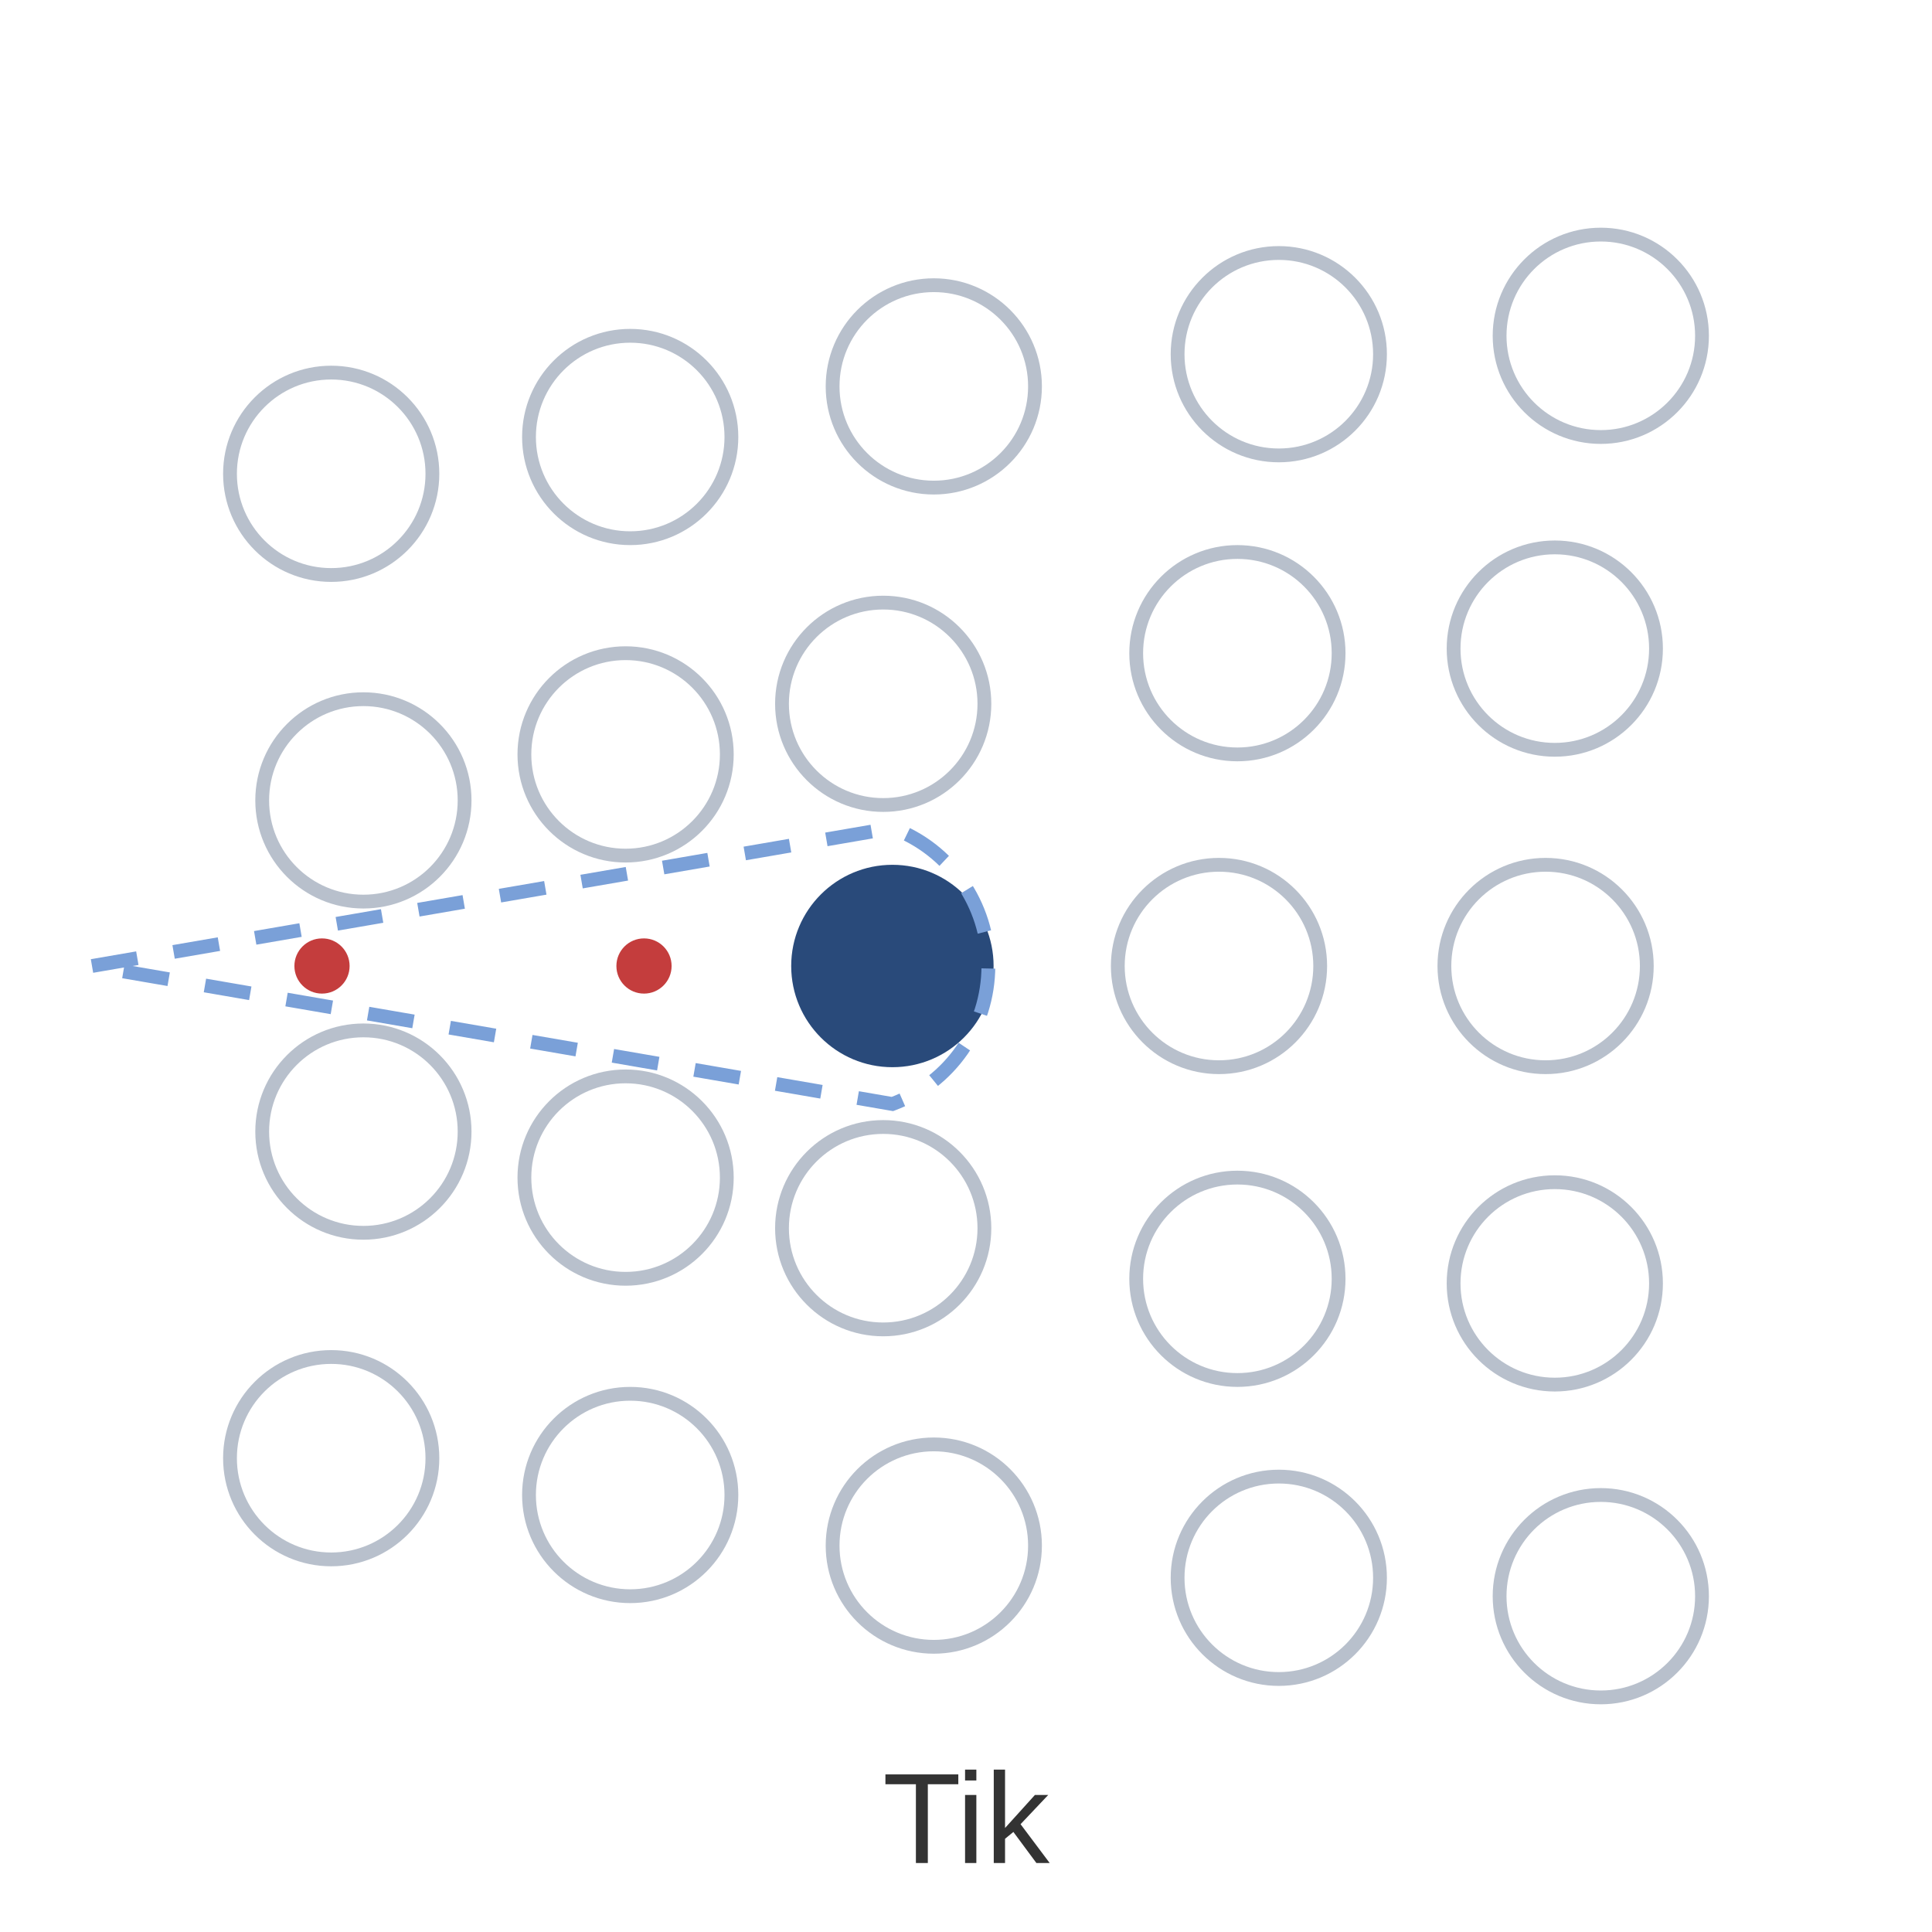
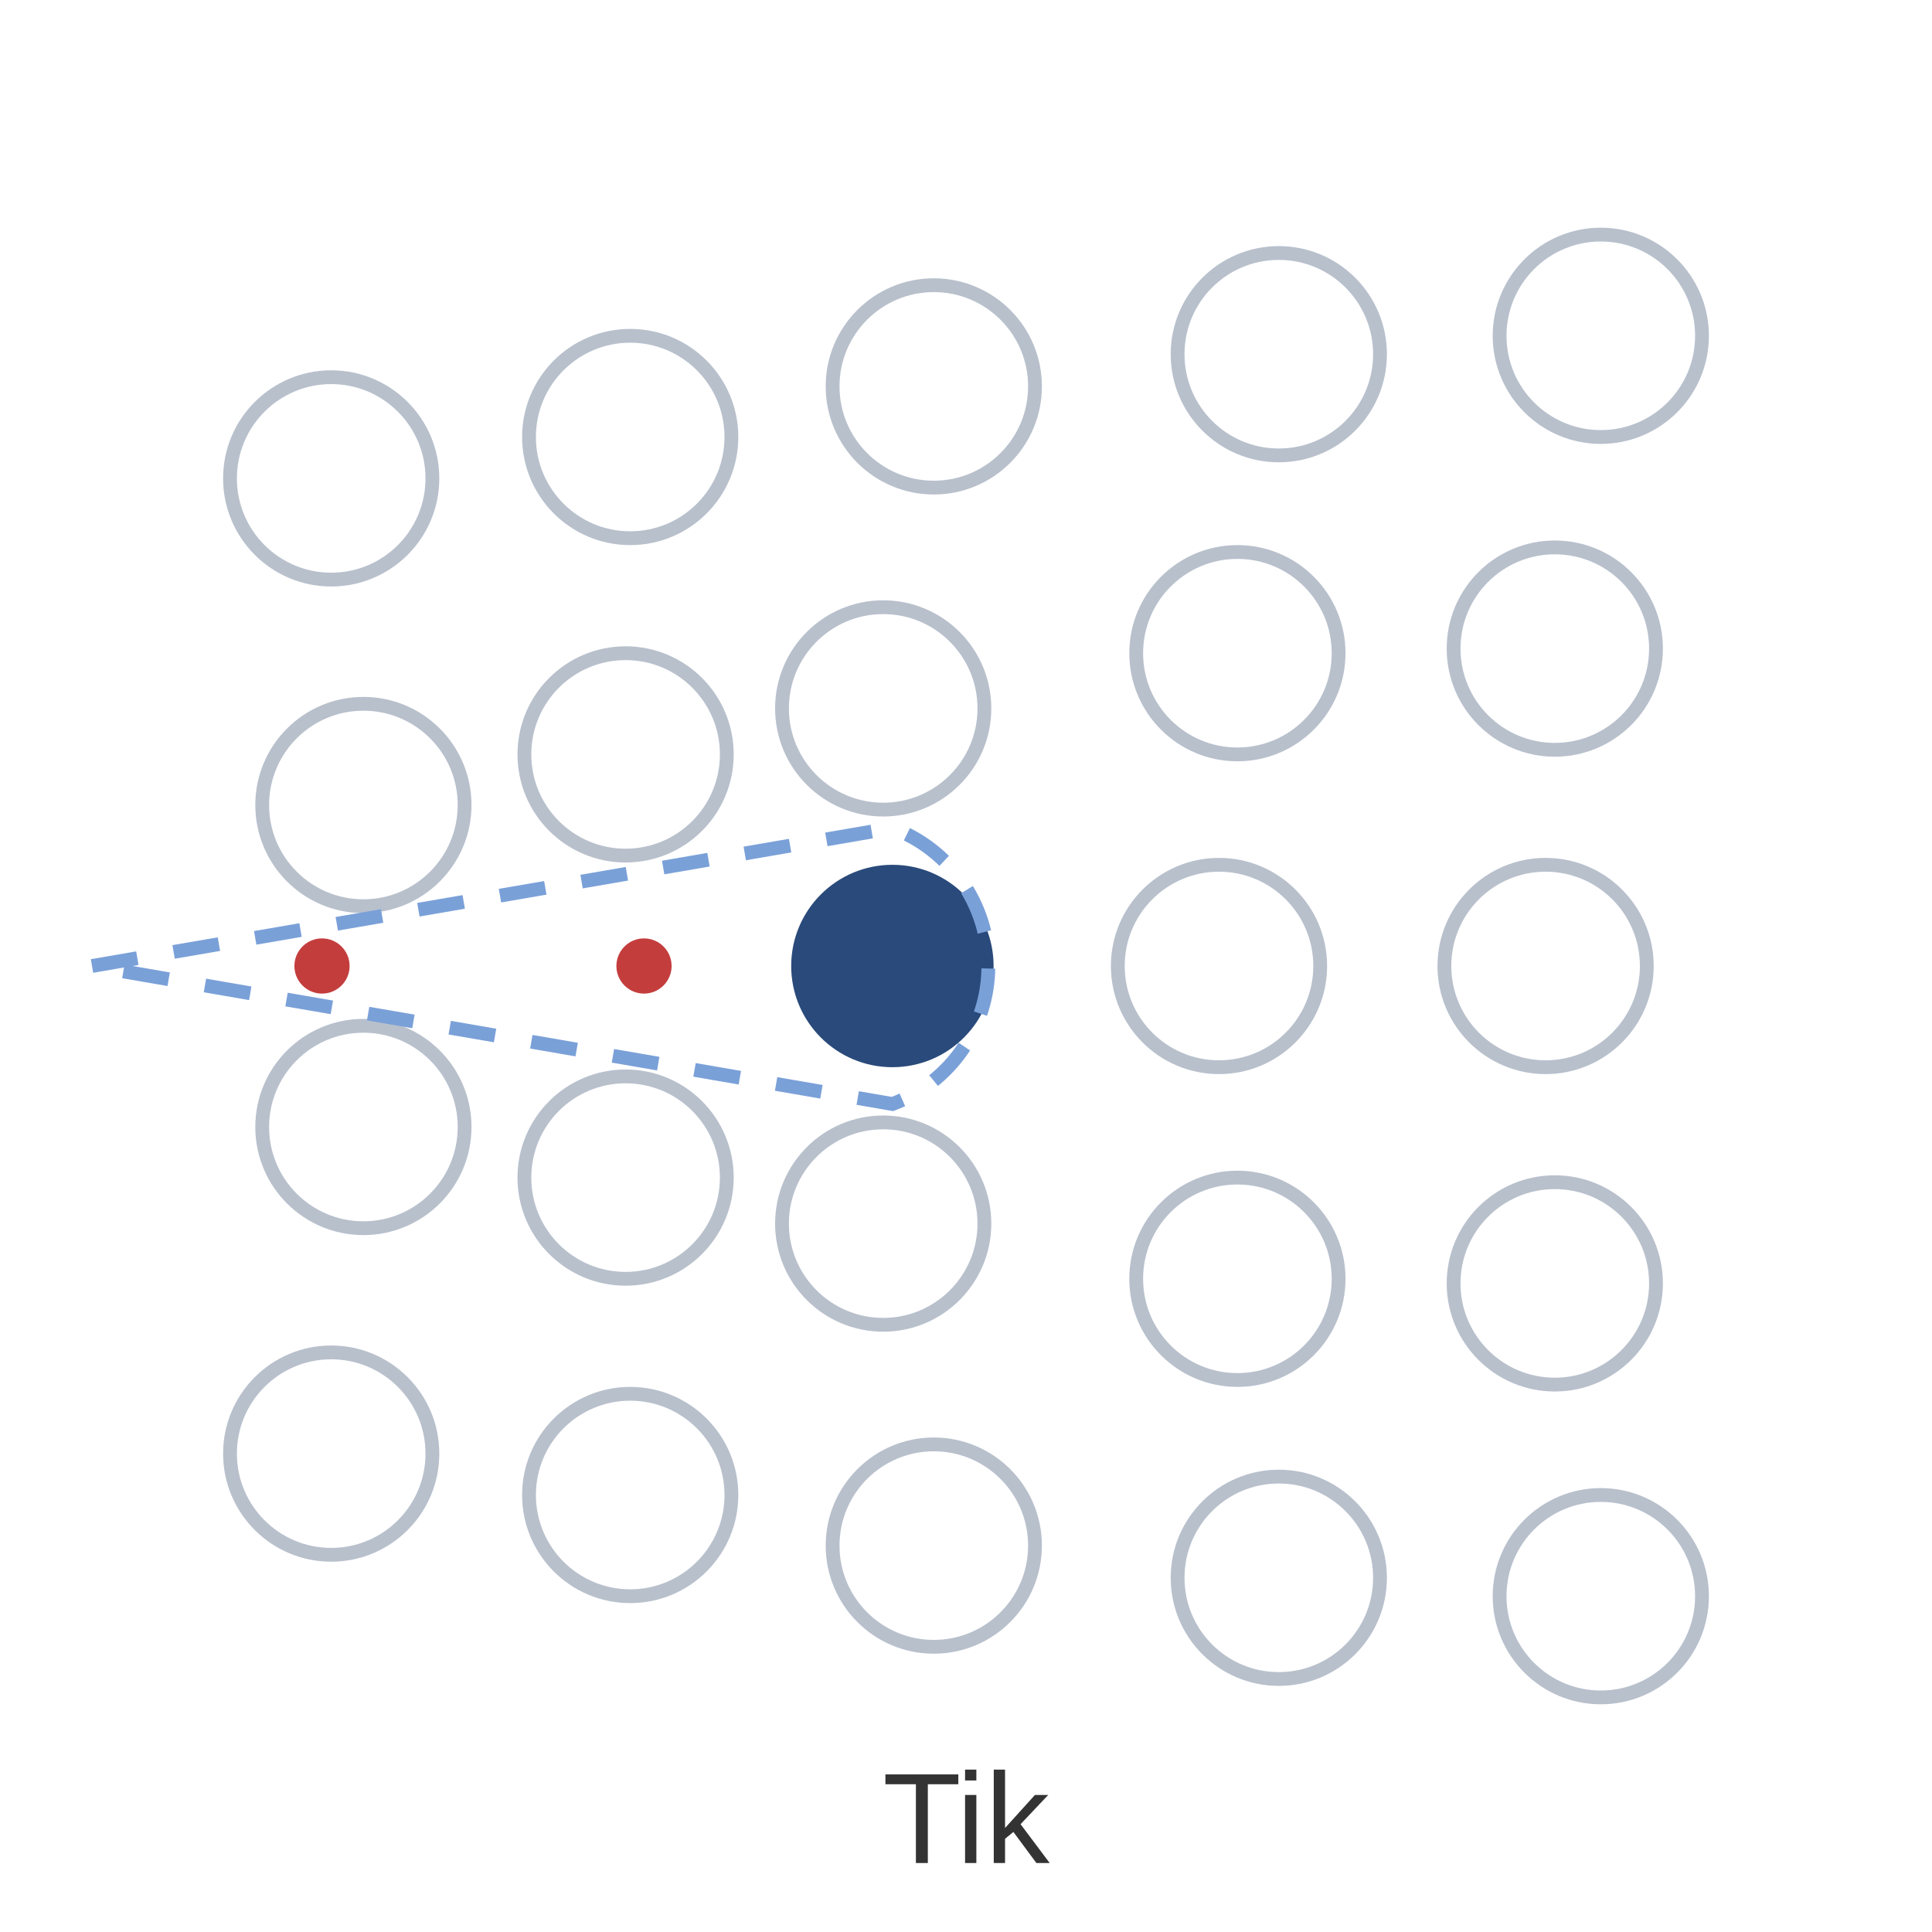
<svg xmlns="http://www.w3.org/2000/svg" width="420" height="420" viewBox="0 0 420 420">
  <rect width="100%" height="100%" fill="white" />
  <g fill="none" stroke="#b8c0cc" stroke-width="3">
-     <circle cx="72" cy="103" r="22" />
+     <circle cx="72" cy="104" r="22" />
    <circle cx="137" cy="95" r="22" />
    <circle cx="203" cy="84" r="22" />
    <circle cx="278" cy="77" r="22" />
    <circle cx="348" cy="73" r="22" />
-     <circle cx="79" cy="174" r="22" />
+     <circle cx="79" cy="175" r="22" />
    <circle cx="136" cy="164" r="22" />
-     <circle cx="192" cy="153" r="22" />
+     <circle cx="192" cy="154" r="22" />
    <circle cx="269" cy="142" r="22" />
    <circle cx="338" cy="141" r="22" />
    <circle cx="265" cy="210" r="22" />
    <circle cx="336" cy="210" r="22" />
-     <circle cx="79" cy="246" r="22" />
+     <circle cx="79" cy="245" r="22" />
    <circle cx="136" cy="256" r="22" />
-     <circle cx="192" cy="267" r="22" />
+     <circle cx="192" cy="266" r="22" />
    <circle cx="269" cy="278" r="22" />
    <circle cx="338" cy="279" r="22" />
-     <circle cx="72" cy="317" r="22" />
+     <circle cx="72" cy="316" r="22" />
    <circle cx="137" cy="325" r="22" />
    <circle cx="203" cy="336" r="22" />
    <circle cx="278" cy="343" r="22" />
    <circle cx="348" cy="347" r="22" />
  </g>
  <circle cx="194" cy="210" r="22" fill="#294a7a" />
  <circle cx="140" cy="210" r="6" fill="#c43d3d" />
  <circle cx="70" cy="210" r="6" fill="#c43d3d" />
  <path d="   M 20 210   L 194 180   A 32 32 0 0 1 194 240   Z" fill="none" stroke="#7aa0d8" stroke-width="3" stroke-dasharray="10 8" />
  <text x="210" y="405" text-anchor="middle" font-family="Arial, sans-serif" font-size="28" fill="#333">
    Tik
  </text>
</svg>
